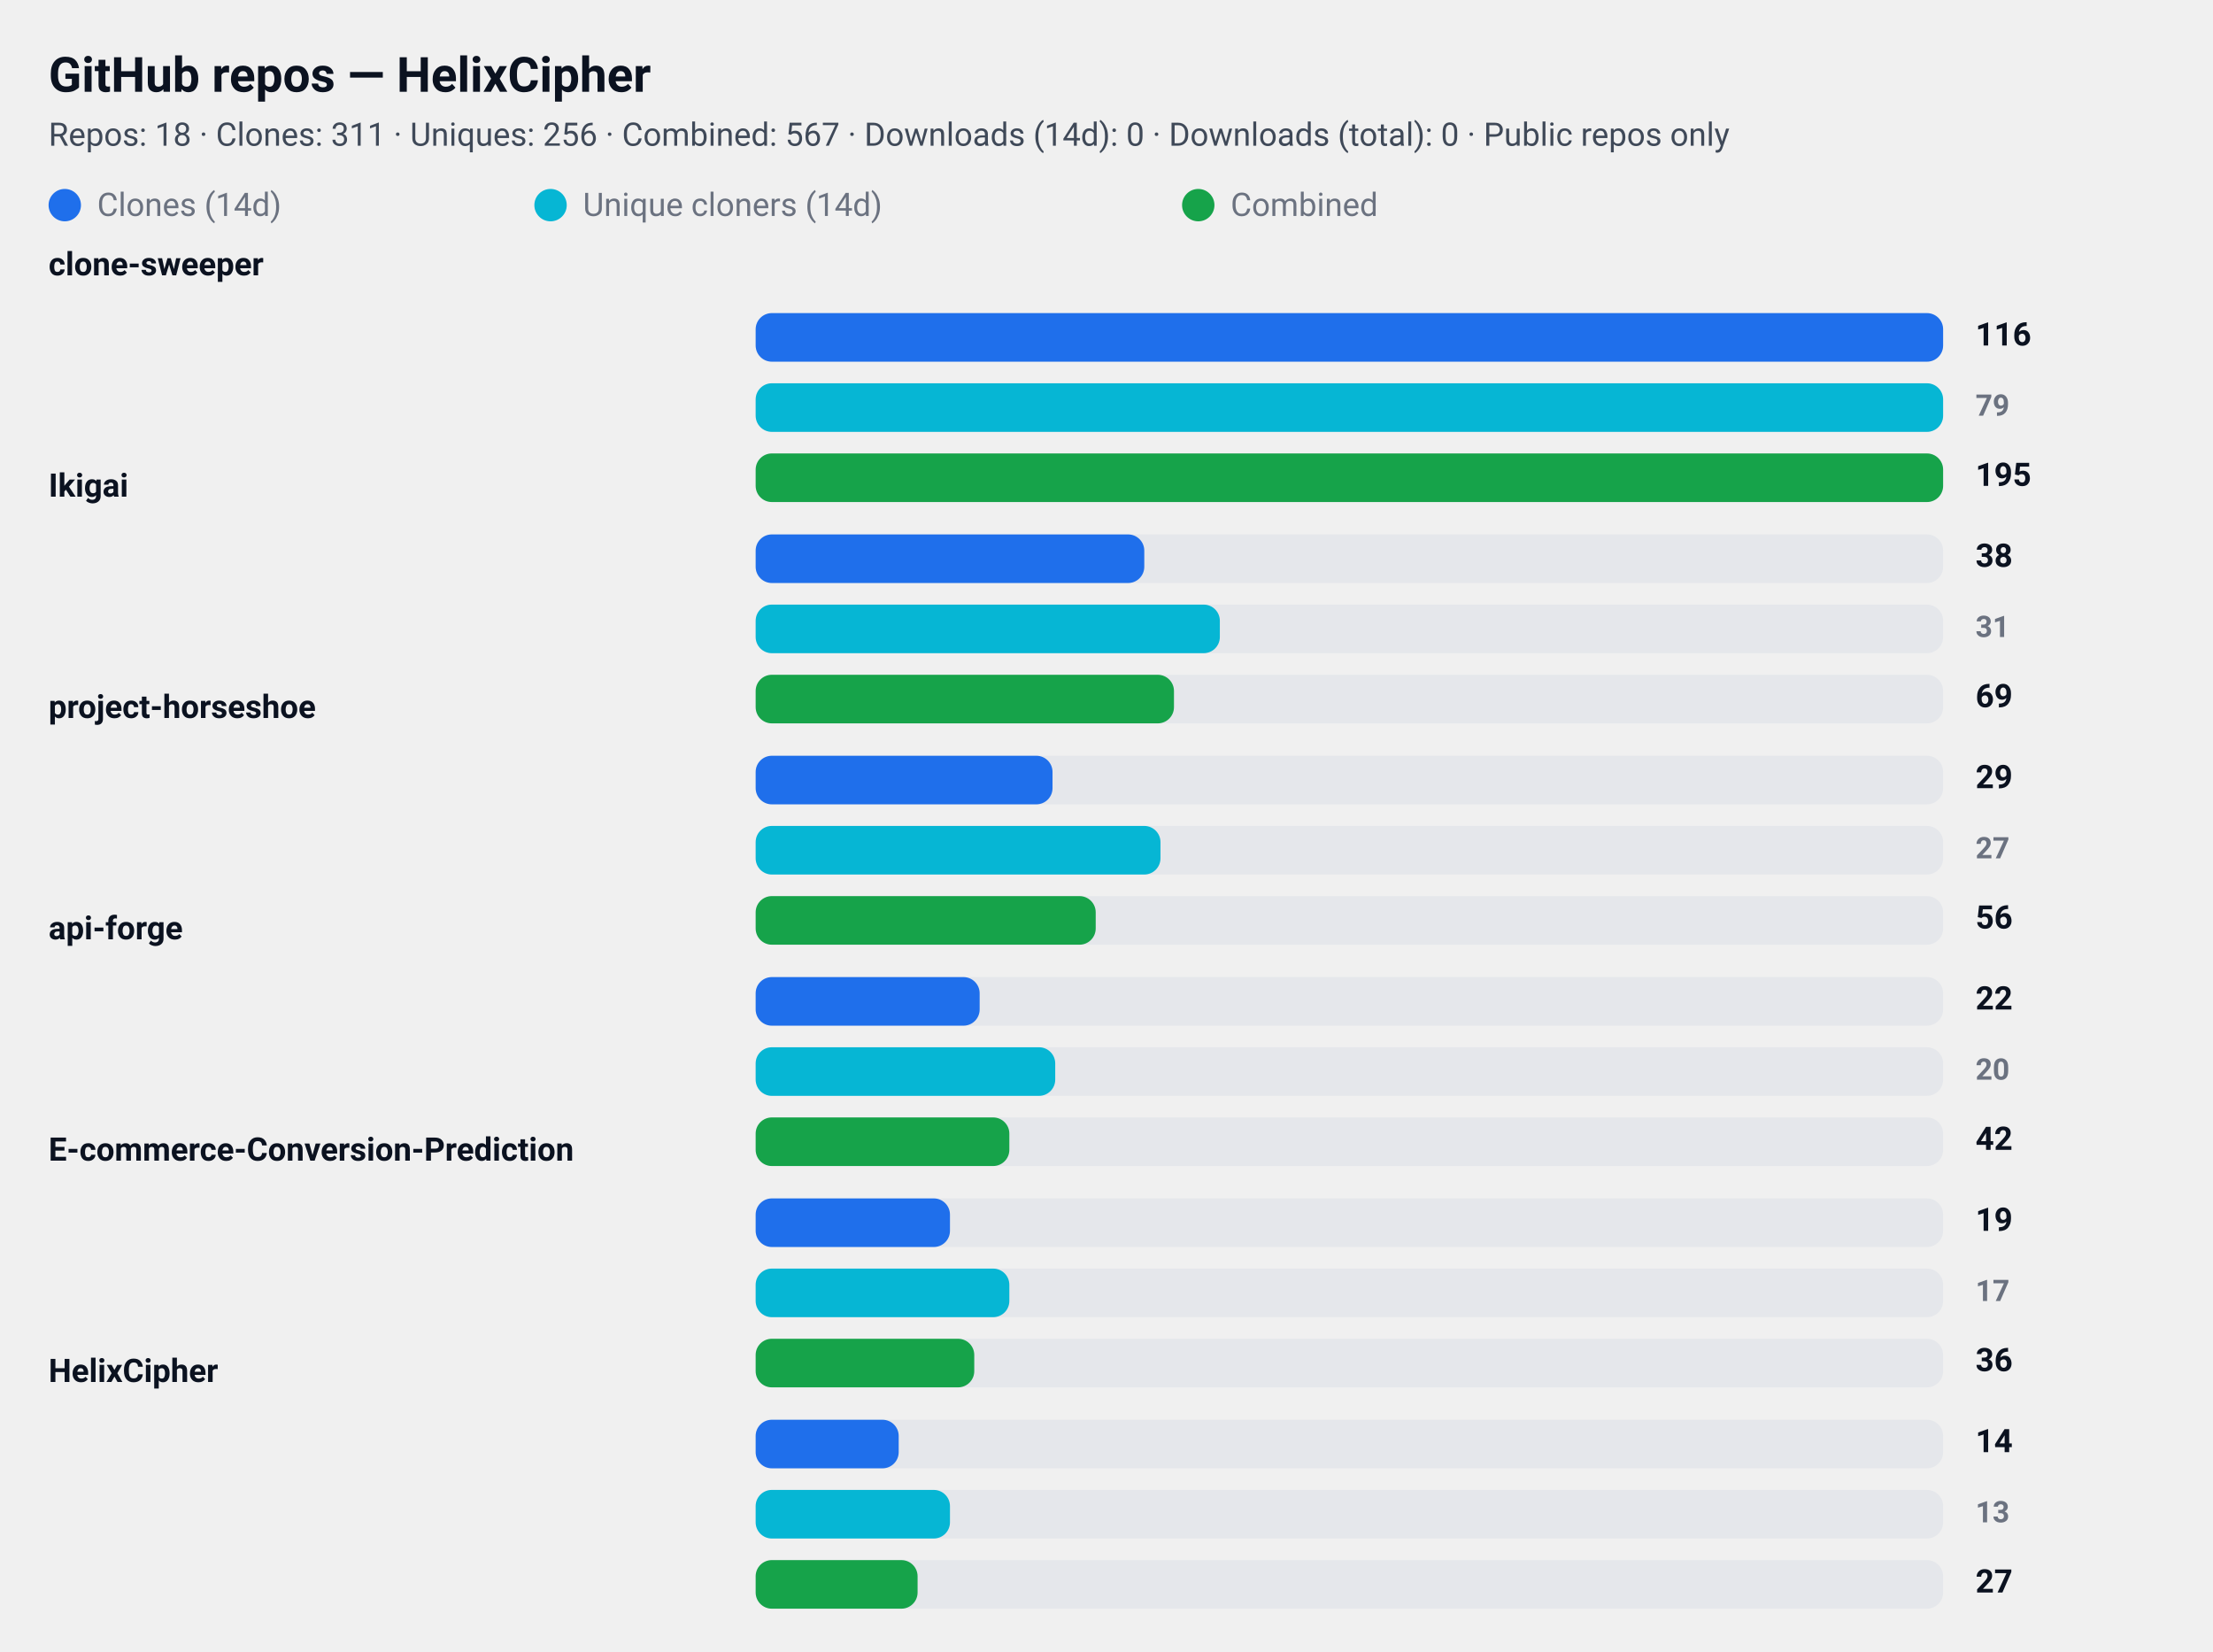
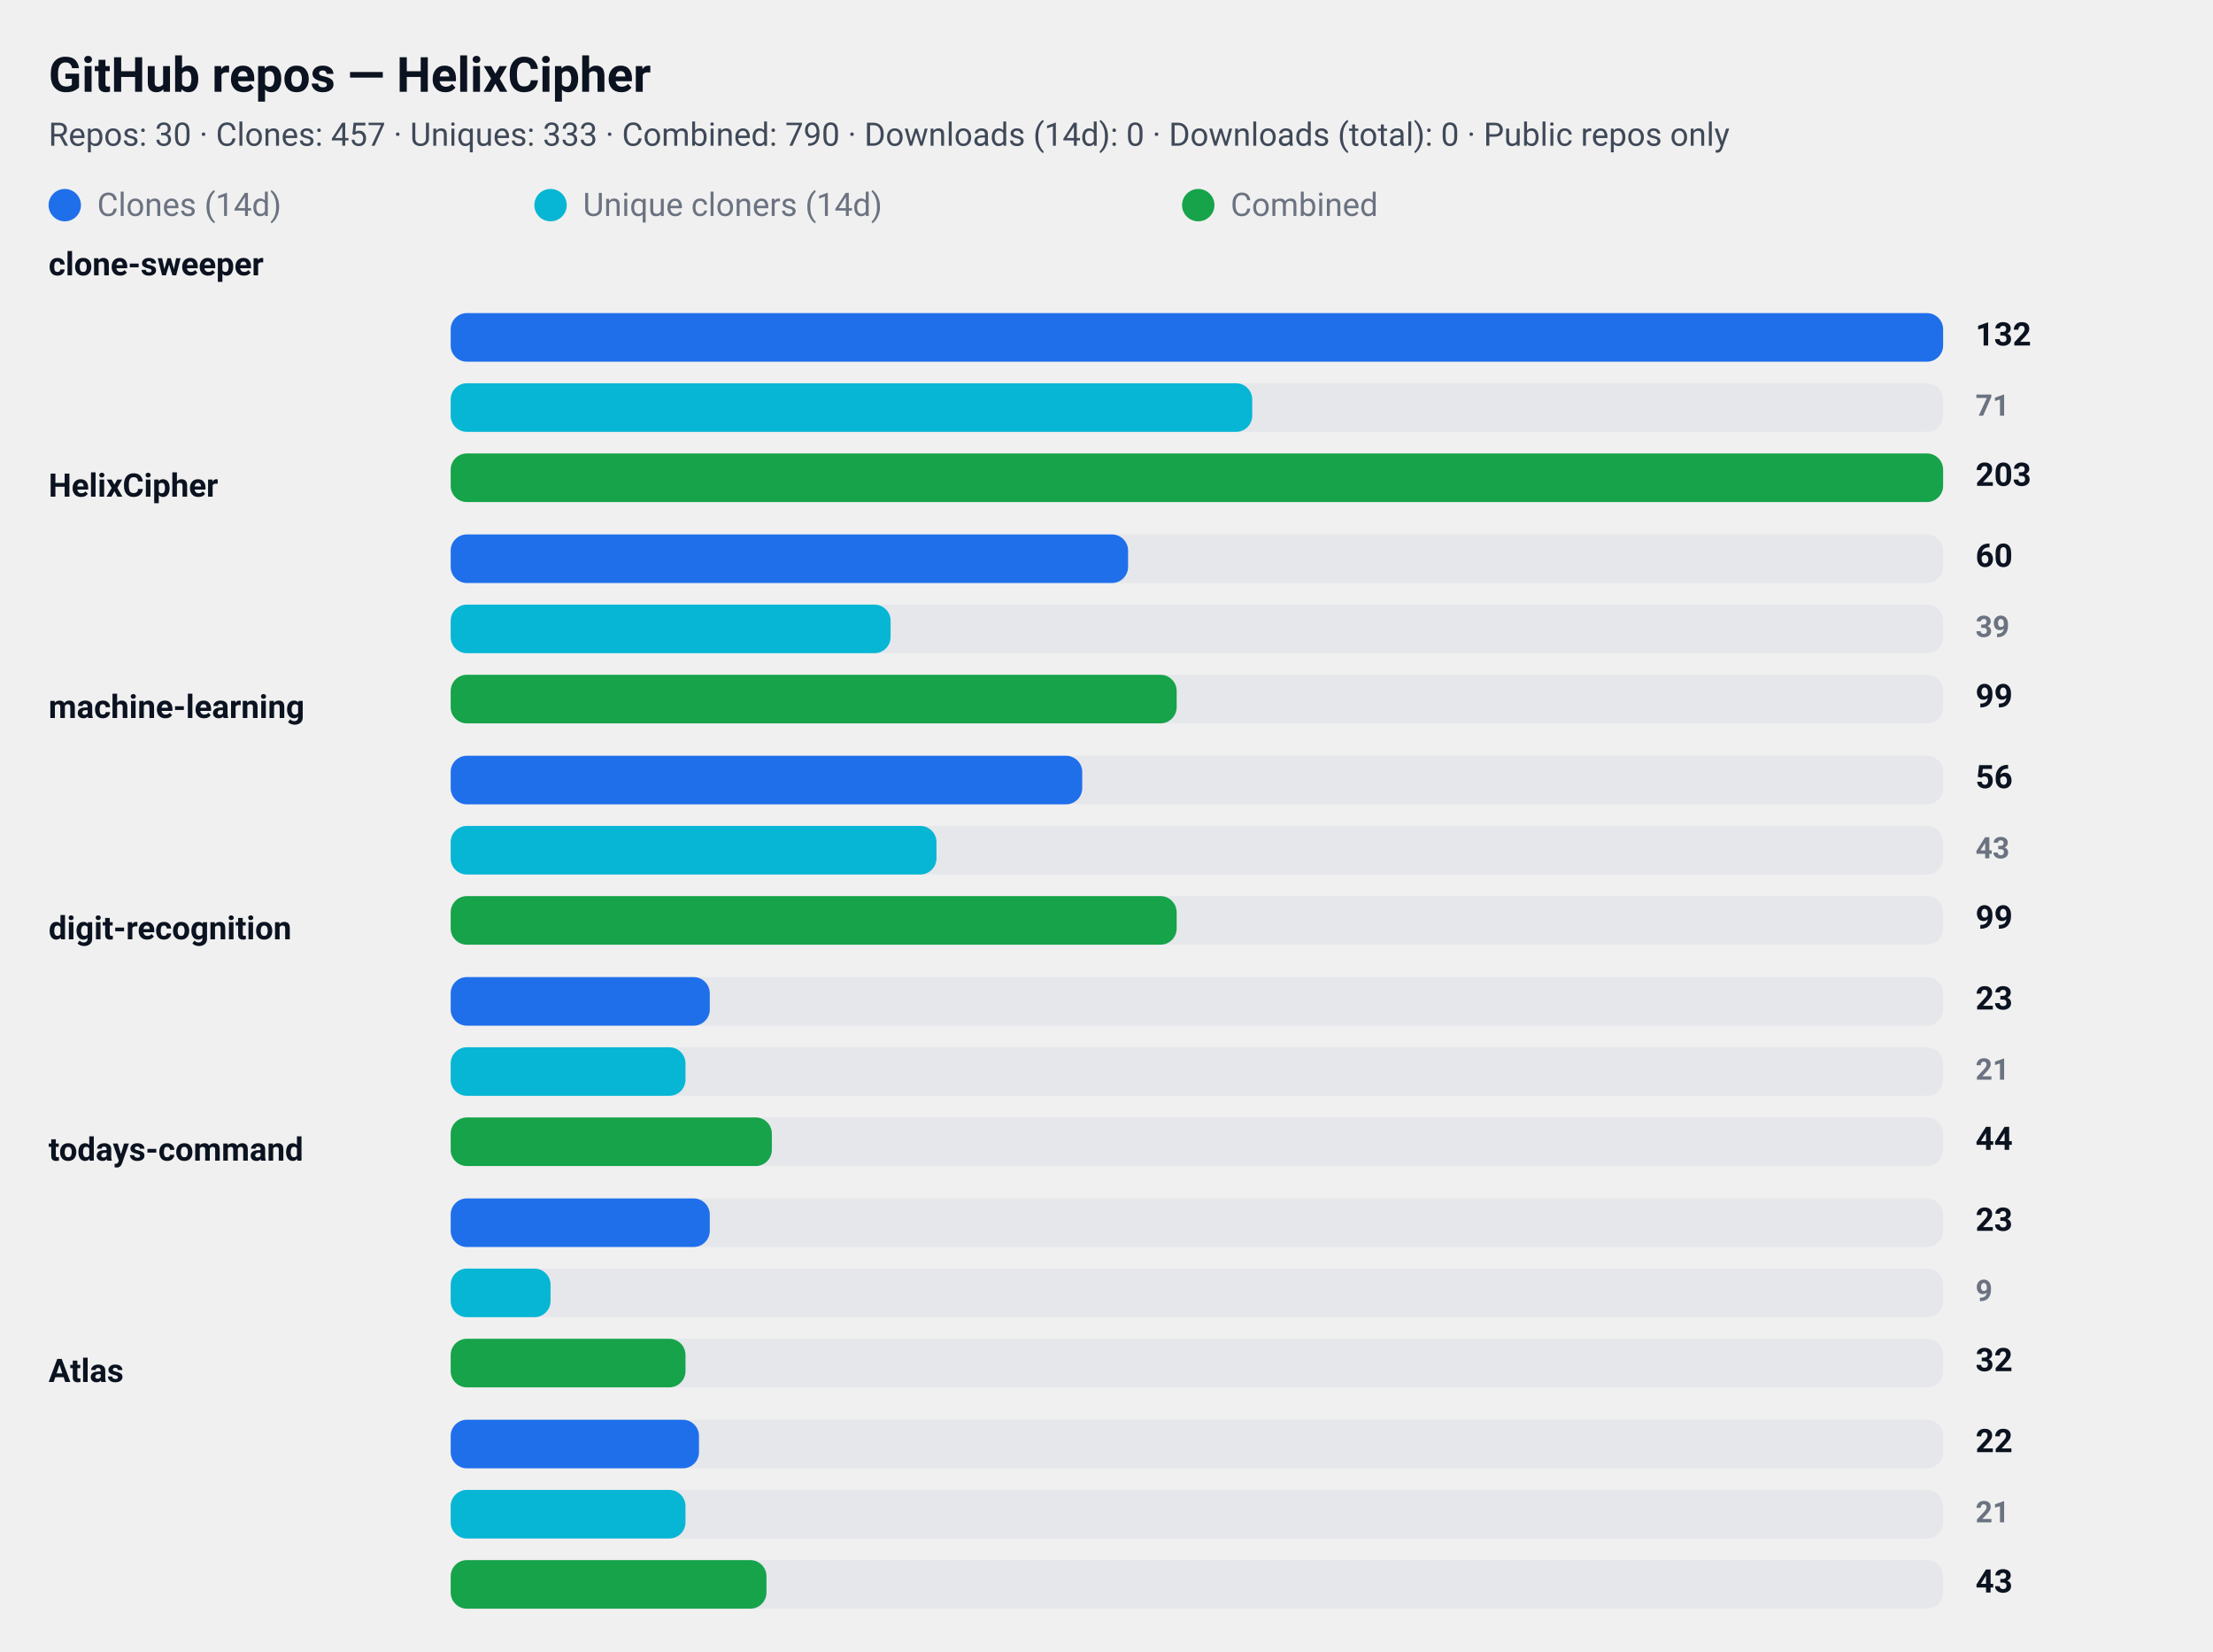
<svg xmlns="http://www.w3.org/2000/svg" width="820" height="612" viewBox="0 0 820 612" role="img" aria-label="GitHub repository clone statistics">
  <style>
  .card  { font-family: "Segoe UI", Roboto, "Helvetica Neue", Arial, sans-serif; }
  .title { font-weight: 700; font-size: 18px; fill: #0b1220; }
  .meta  { font-weight: 400; font-size: 12px; fill: #374151; opacity: 0.95; }
  .label { font-weight: 600; font-size: 12px; fill: #0b1220; }
  .count { font-weight: 700; font-size: 12px; fill: #0b1220; text-anchor: start; }
  .count-small { font-weight: 600; font-size: 11px; fill:#6b7280; text-anchor: start; }
  .muted { font-size:12px; fill:#6b7280; }

  .bar-clone { fill: #1f6feb; rx:6; }
  .bar-uniq  { fill: #06b6d4; rx:6; }
  .bar-comb  { fill: #16a34a; rx:6; }

  .bar-bg { fill: #e5e7eb; rx:6; }
  @media (prefers-color-scheme: dark) {
    .title, .meta, .label, .count, .count-small, .muted { fill: #ffffff; }
    .meta, .count-small { opacity: 0.9; }
  }
</style>
  <rect x="0" y="0" width="820" height="612" rx="12" fill="transparent" />
  <text x="18" y="34" class="title card">GitHub repos — HelixCipher</text>
-   <text x="18" y="54" class="meta card">Repos: 18 · Clones: 311 · Uniques: 256 · Combined: 567 · Downloads (14d): 0 · Downloads (total): 0 · Public repos only</text>
+   <text x="18" y="54" class="meta card">Repos: 30 · Clones: 457 · Uniques: 333 · Combined: 790 · Downloads (14d): 0 · Downloads (total): 0 · Public repos only</text>
  <g id="legend">
    <rect x="18" y="70" width="12" height="12" class="bar-clone" />
    <text x="36" y="80" class="muted card">Clones (14d)</text>
    <rect x="198" y="70" width="12" height="12" class="bar-uniq" />
    <text x="216" y="80" class="muted card">Unique cloners (14d)</text>
    <rect x="438" y="70" width="12" height="12" class="bar-comb" />
    <text x="456" y="80" class="muted card">Combined</text>
  </g>
  <text x="18" y="102" class="label card">clone-sweeper</text>
-   <rect x="280" y="116" width="440" height="18" class="bar-bg" />
-   <rect x="280" y="116" width="440" height="18" class="bar-clone" />
-   <text x="732" y="128" class="count card">116</text>
-   <rect x="280" y="142" width="440" height="18" class="bar-bg" />
-   <rect x="280" y="142" width="440" height="18" class="bar-uniq" />
-   <text x="732" y="154" class="count-small card">79</text>
-   <rect x="280" y="168" width="440" height="18" class="bar-bg" />
-   <rect x="280" y="168" width="440" height="18" class="bar-comb" />
-   <text x="732" y="180" class="count card">195</text>
-   <text x="18" y="184" class="label card">Ikigai</text>
-   <rect x="280" y="198" width="440" height="18" class="bar-bg" />
-   <rect x="280" y="198" width="144" height="18" class="bar-clone" />
-   <text x="732" y="210" class="count card">38</text>
-   <rect x="280" y="224" width="440" height="18" class="bar-bg" />
-   <rect x="280" y="224" width="172" height="18" class="bar-uniq" />
-   <text x="732" y="236" class="count-small card">31</text>
-   <rect x="280" y="250" width="440" height="18" class="bar-bg" />
-   <rect x="280" y="250" width="155" height="18" class="bar-comb" />
-   <text x="732" y="262" class="count card">69</text>
-   <text x="18" y="266" class="label card">project-horseshoe</text>
-   <rect x="280" y="280" width="440" height="18" class="bar-bg" />
-   <rect x="280" y="280" width="110" height="18" class="bar-clone" />
-   <text x="732" y="292" class="count card">29</text>
-   <rect x="280" y="306" width="440" height="18" class="bar-bg" />
-   <rect x="280" y="306" width="150" height="18" class="bar-uniq" />
-   <text x="732" y="318" class="count-small card">27</text>
-   <rect x="280" y="332" width="440" height="18" class="bar-bg" />
-   <rect x="280" y="332" width="126" height="18" class="bar-comb" />
-   <text x="732" y="344" class="count card">56</text>
-   <text x="18" y="348" class="label card">api-forge</text>
-   <rect x="280" y="362" width="440" height="18" class="bar-bg" />
-   <rect x="280" y="362" width="83" height="18" class="bar-clone" />
-   <text x="732" y="374" class="count card">22</text>
-   <rect x="280" y="388" width="440" height="18" class="bar-bg" />
-   <rect x="280" y="388" width="111" height="18" class="bar-uniq" />
-   <text x="732" y="400" class="count-small card">20</text>
-   <rect x="280" y="414" width="440" height="18" class="bar-bg" />
-   <rect x="280" y="414" width="94" height="18" class="bar-comb" />
-   <text x="732" y="426" class="count card">42</text>
-   <text x="18" y="430" class="label card">E-commerce-Conversion-Prediction</text>
-   <rect x="280" y="444" width="440" height="18" class="bar-bg" />
-   <rect x="280" y="444" width="72" height="18" class="bar-clone" />
-   <text x="732" y="456" class="count card">19</text>
-   <rect x="280" y="470" width="440" height="18" class="bar-bg" />
-   <rect x="280" y="470" width="94" height="18" class="bar-uniq" />
-   <text x="732" y="482" class="count-small card">17</text>
-   <rect x="280" y="496" width="440" height="18" class="bar-bg" />
-   <rect x="280" y="496" width="81" height="18" class="bar-comb" />
-   <text x="732" y="508" class="count card">36</text>
-   <text x="18" y="512" class="label card">HelixCipher</text>
-   <rect x="280" y="526" width="440" height="18" class="bar-bg" />
-   <rect x="280" y="526" width="53" height="18" class="bar-clone" />
-   <text x="732" y="538" class="count card">14</text>
-   <rect x="280" y="552" width="440" height="18" class="bar-bg" />
-   <rect x="280" y="552" width="72" height="18" class="bar-uniq" />
-   <text x="732" y="564" class="count-small card">13</text>
-   <rect x="280" y="578" width="440" height="18" class="bar-bg" />
-   <rect x="280" y="578" width="60" height="18" class="bar-comb" />
-   <text x="732" y="590" class="count card">27</text>
+   <rect x="167" y="116" width="553" height="18" class="bar-bg" />
+   <rect x="167" y="116" width="553" height="18" class="bar-clone" />
+   <text x="732" y="128" class="count card">132</text>
+   <rect x="167" y="142" width="553" height="18" class="bar-bg" />
+   <rect x="167" y="142" width="297" height="18" class="bar-uniq" />
+   <text x="732" y="154" class="count-small card">71</text>
+   <rect x="167" y="168" width="553" height="18" class="bar-bg" />
+   <rect x="167" y="168" width="553" height="18" class="bar-comb" />
+   <text x="732" y="180" class="count card">203</text>
+   <text x="18" y="184" class="label card">HelixCipher</text>
+   <rect x="167" y="198" width="553" height="18" class="bar-bg" />
+   <rect x="167" y="198" width="251" height="18" class="bar-clone" />
+   <text x="732" y="210" class="count card">60</text>
+   <rect x="167" y="224" width="553" height="18" class="bar-bg" />
+   <rect x="167" y="224" width="163" height="18" class="bar-uniq" />
+   <text x="732" y="236" class="count-small card">39</text>
+   <rect x="167" y="250" width="553" height="18" class="bar-bg" />
+   <rect x="167" y="250" width="269" height="18" class="bar-comb" />
+   <text x="732" y="262" class="count card">99</text>
+   <text x="18" y="266" class="label card">machine-learning</text>
+   <rect x="167" y="280" width="553" height="18" class="bar-bg" />
+   <rect x="167" y="280" width="234" height="18" class="bar-clone" />
+   <text x="732" y="292" class="count card">56</text>
+   <rect x="167" y="306" width="553" height="18" class="bar-bg" />
+   <rect x="167" y="306" width="180" height="18" class="bar-uniq" />
+   <text x="732" y="318" class="count-small card">43</text>
+   <rect x="167" y="332" width="553" height="18" class="bar-bg" />
+   <rect x="167" y="332" width="269" height="18" class="bar-comb" />
+   <text x="732" y="344" class="count card">99</text>
+   <text x="18" y="348" class="label card">digit-recognition</text>
+   <rect x="167" y="362" width="553" height="18" class="bar-bg" />
+   <rect x="167" y="362" width="96" height="18" class="bar-clone" />
+   <text x="732" y="374" class="count card">23</text>
+   <rect x="167" y="388" width="553" height="18" class="bar-bg" />
+   <rect x="167" y="388" width="87" height="18" class="bar-uniq" />
+   <text x="732" y="400" class="count-small card">21</text>
+   <rect x="167" y="414" width="553" height="18" class="bar-bg" />
+   <rect x="167" y="414" width="119" height="18" class="bar-comb" />
+   <text x="732" y="426" class="count card">44</text>
+   <text x="18" y="430" class="label card">todays-command</text>
+   <rect x="167" y="444" width="553" height="18" class="bar-bg" />
+   <rect x="167" y="444" width="96" height="18" class="bar-clone" />
+   <text x="732" y="456" class="count card">23</text>
+   <rect x="167" y="470" width="553" height="18" class="bar-bg" />
+   <rect x="167" y="470" width="37" height="18" class="bar-uniq" />
+   <text x="732" y="482" class="count-small card">9</text>
+   <rect x="167" y="496" width="553" height="18" class="bar-bg" />
+   <rect x="167" y="496" width="87" height="18" class="bar-comb" />
+   <text x="732" y="508" class="count card">32</text>
+   <text x="18" y="512" class="label card">Atlas</text>
+   <rect x="167" y="526" width="553" height="18" class="bar-bg" />
+   <rect x="167" y="526" width="92" height="18" class="bar-clone" />
+   <text x="732" y="538" class="count card">22</text>
+   <rect x="167" y="552" width="553" height="18" class="bar-bg" />
+   <rect x="167" y="552" width="87" height="18" class="bar-uniq" />
+   <text x="732" y="564" class="count-small card">21</text>
+   <rect x="167" y="578" width="553" height="18" class="bar-bg" />
+   <rect x="167" y="578" width="117" height="18" class="bar-comb" />
+   <text x="732" y="590" class="count card">43</text>
</svg>
